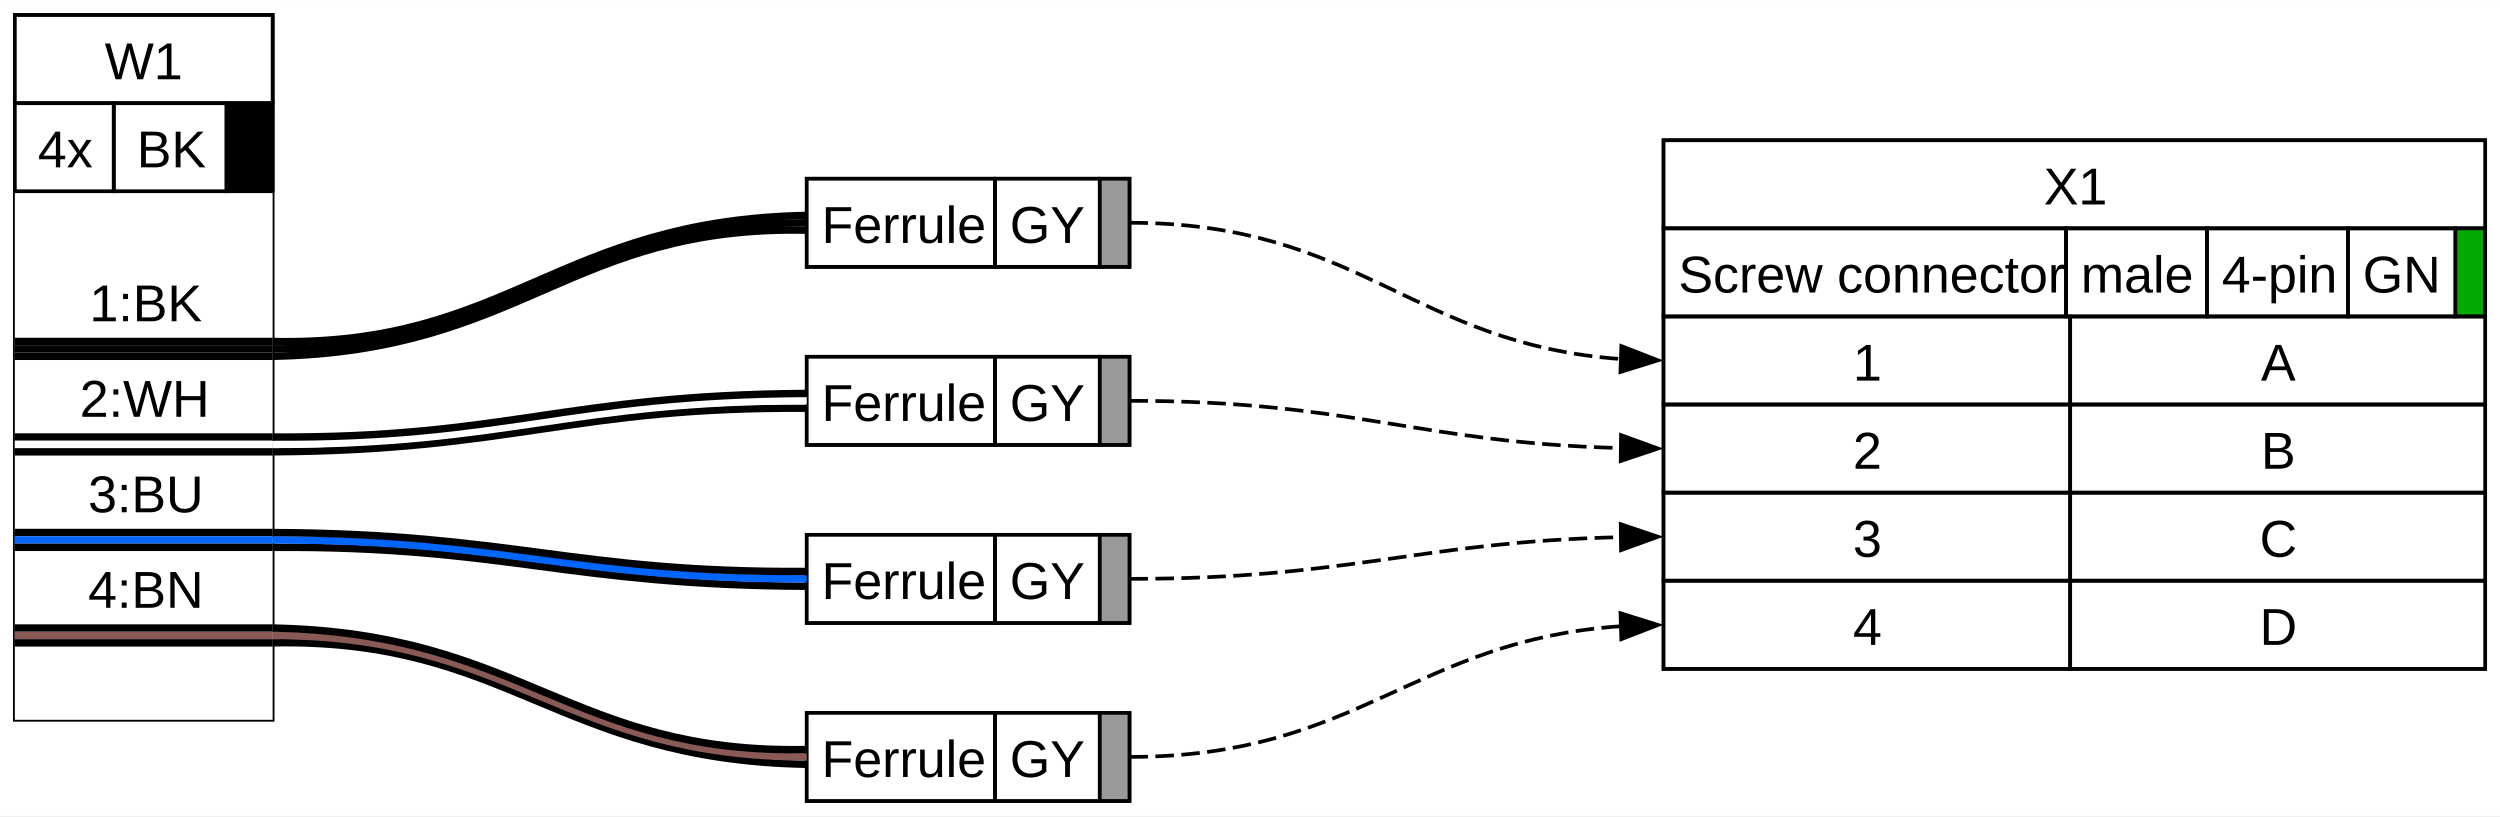
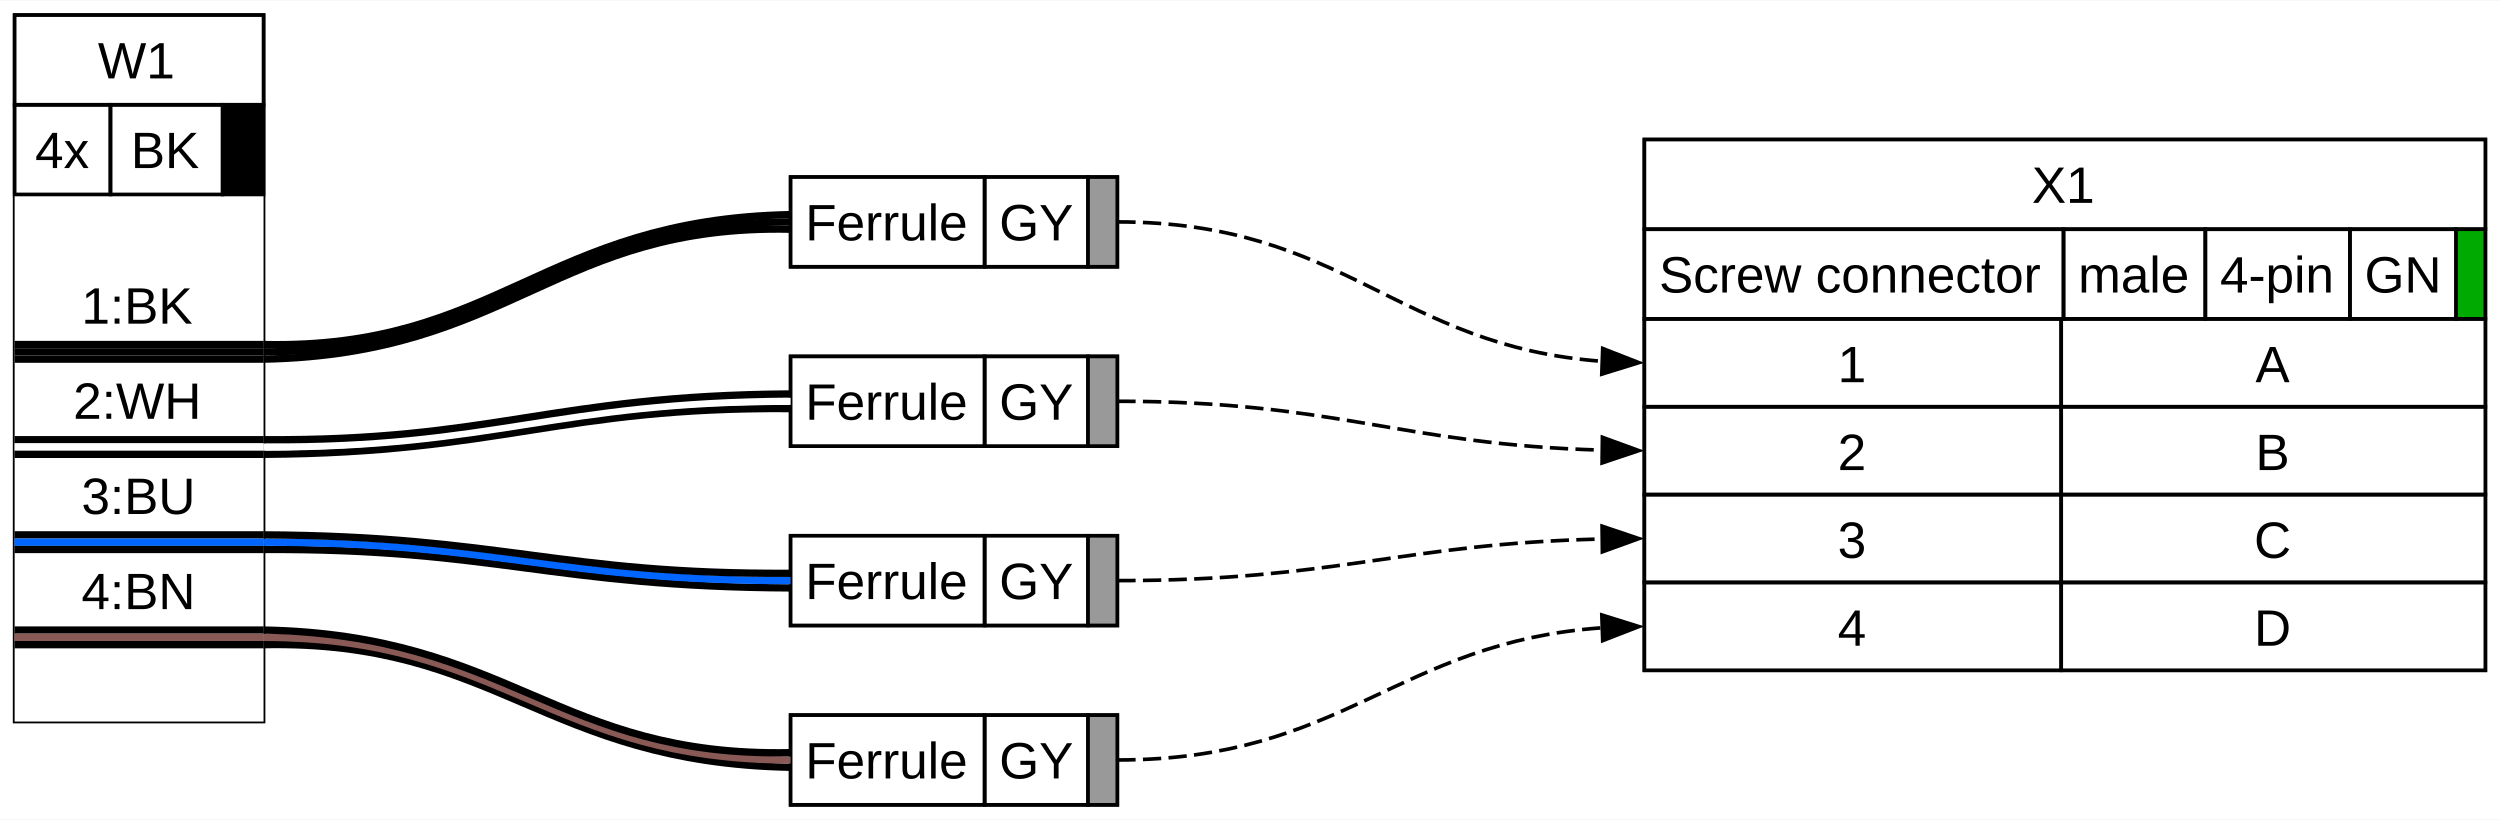
- <svg xmlns="http://www.w3.org/2000/svg" width="674pt" height="220pt" viewBox="0.00 0.00 674.00 219.88">
-   <g id="graph0" class="graph" transform="scale(1 1) rotate(0) translate(4 215.88)">
-     <polygon fill="#ffffff" stroke="none" points="-4,4 -4,-215.88 670,-215.88 670,4 -4,4" />
+ <svg xmlns="http://www.w3.org/2000/svg" width="683pt" height="224pt" viewBox="0.00 0.00 683.00 223.75">
+   <g id="graph0" class="graph" transform="scale(1 1) rotate(0) translate(4 219.75)">
+     <polygon fill="#ffffff" stroke="none" points="-4,4 -4,-219.75 679,-219.75 679,4 -4,4" />
    <g id="node1" class="node">
-       <polygon fill="#ffffff" stroke="black" points="300.5,-167.75 213.5,-167.75 213.5,-144 300.5,-144 300.5,-167.75" />
-       <polygon fill="#ffffff" stroke="none" points="213.5,-144 213.5,-167.75 300.5,-167.75 300.5,-144 213.5,-144" />
-       <polygon fill="none" stroke="black" points="213.5,-144 213.5,-167.75 264.25,-167.75 264.25,-144 213.5,-144" />
-       <text text-anchor="start" x="217.5" y="-150.45" font-family="arial" font-size="14.00">Ferrule</text>
-       <polygon fill="none" stroke="black" points="264.25,-144 264.25,-167.75 292.5,-167.75 292.5,-144 264.25,-144" />
-       <text text-anchor="start" x="268.25" y="-150.45" font-family="arial" font-size="14.00">GY</text>
-       <polygon fill="#999999" stroke="none" points="292.5,-144 292.5,-167.75 300.5,-167.75 300.5,-144 292.5,-144" />
-       <polygon fill="none" stroke="black" points="292.5,-144 292.5,-167.75 300.5,-167.75 300.5,-144 292.5,-144" />
+       <polygon fill="#ffffff" stroke="black" points="301.25,-171.5 212,-171.5 212,-147 301.25,-147 301.25,-171.5" />
+       <polygon fill="#ffffff" stroke="none" points="212,-147 212,-171.5 301.25,-171.5 301.25,-147 212,-147" />
+       <polygon fill="none" stroke="black" points="212,-147 212,-171.5 265,-171.5 265,-147 212,-147" />
+       <text text-anchor="start" x="216" y="-154.2" font-family="arial" font-size="14.00">Ferrule</text>
+       <polygon fill="none" stroke="black" points="265,-147 265,-171.5 293.25,-171.5 293.25,-147 265,-147" />
+       <text text-anchor="start" x="269" y="-154.2" font-family="arial" font-size="14.00">GY</text>
+       <polygon fill="#999999" stroke="none" points="293.25,-147 293.25,-171.5 301.25,-171.5 301.25,-147 293.25,-147" />
+       <polygon fill="none" stroke="black" points="293.25,-147 293.25,-171.5 301.25,-171.5 301.25,-147 293.25,-147" />
+     </g>
+     <g id="node2" class="node">
+       <polygon fill="#ffffff" stroke="black" points="675,-181.75 445.25,-181.75 445.25,-36.75 675,-36.75 675,-181.75" />
+       <polygon fill="#ffffff" stroke="none" points="445.25,-36.75 445.25,-181.75 675,-181.75 675,-36.75 445.25,-36.75" />
+       <polygon fill="none" stroke="black" points="445.25,-157.25 445.25,-181.75 675,-181.75 675,-157.25 445.25,-157.25" />
+       <text text-anchor="start" x="551.12" y="-164.45" font-family="arial" font-size="14.00">X1</text>
+       <polygon fill="none" stroke="black" points="445.25,-132.75 445.25,-157.25 559.75,-157.25 559.75,-132.75 445.25,-132.75" />
+       <text text-anchor="start" x="449.25" y="-139.95" font-family="arial" font-size="14.00">Screw connector</text>
+       <polygon fill="none" stroke="black" points="559.75,-132.75 559.75,-157.25 598.5,-157.25 598.5,-132.75 559.75,-132.75" />
+       <text text-anchor="start" x="563.75" y="-139.95" font-family="arial" font-size="14.00">male</text>
+       <polygon fill="none" stroke="black" points="598.5,-132.75 598.5,-157.25 638,-157.25 638,-132.75 598.5,-132.75" />
+       <text text-anchor="start" x="602.5" y="-139.95" font-family="arial" font-size="14.00">4-pin</text>
+       <polygon fill="none" stroke="black" points="638,-132.75 638,-157.25 667,-157.25 667,-132.75 638,-132.75" />
+       <text text-anchor="start" x="642" y="-139.95" font-family="arial" font-size="14.00">GN</text>
+       <polygon fill="#00aa00" stroke="none" points="667,-132.75 667,-157.25 675,-157.25 675,-132.75 667,-132.75" />
+       <polygon fill="none" stroke="black" points="667,-132.75 667,-157.25 675,-157.25 675,-132.75 667,-132.75" />
+       <polygon fill="none" stroke="black" points="445.25,-108.75 445.25,-132.75 559.12,-132.75 559.12,-108.75 445.25,-108.75" />
+       <text text-anchor="start" x="498.06" y="-115.45" font-family="arial" font-size="14.00">1</text>
+       <polygon fill="none" stroke="black" points="559.12,-108.75 559.12,-132.75 675,-132.75 675,-108.75 559.12,-108.75" />
+       <text text-anchor="start" x="612.19" y="-115.45" font-family="arial" font-size="14.00">A</text>
+       <polygon fill="none" stroke="black" points="445.25,-84.75 445.25,-108.75 559.12,-108.75 559.12,-84.75 445.25,-84.75" />
+       <text text-anchor="start" x="498.06" y="-91.45" font-family="arial" font-size="14.00">2</text>
+       <polygon fill="none" stroke="black" points="559.12,-84.75 559.12,-108.75 675,-108.75 675,-84.75 559.12,-84.75" />
+       <text text-anchor="start" x="612.19" y="-91.45" font-family="arial" font-size="14.00">B</text>
+       <polygon fill="none" stroke="black" points="445.25,-60.75 445.25,-84.75 559.12,-84.75 559.12,-60.75 445.25,-60.75" />
+       <text text-anchor="start" x="498.06" y="-67.45" font-family="arial" font-size="14.00">3</text>
+       <polygon fill="none" stroke="black" points="559.12,-60.75 559.12,-84.75 675,-84.75 675,-60.75 559.12,-60.75" />
+       <text text-anchor="start" x="611.81" y="-67.45" font-family="arial" font-size="14.00">C</text>
+       <polygon fill="none" stroke="black" points="445.25,-36.75 445.25,-60.75 559.12,-60.75 559.12,-36.75 445.25,-36.75" />
+       <text text-anchor="start" x="498.06" y="-43.45" font-family="arial" font-size="14.00">4</text>
+       <polygon fill="none" stroke="black" points="559.12,-36.75 559.12,-60.75 675,-60.75 675,-36.75 559.12,-36.75" />
+       <text text-anchor="start" x="611.81" y="-43.45" font-family="arial" font-size="14.00">D</text>
+     </g>
+     <g id="edge1" class="edge">
+       <path fill="none" stroke="#000000" stroke-dasharray="5,2" d="M301.25,-159.25C363.49,-159.25 377.4,-125.27 433.8,-121.16" />
+       <polygon fill="#000000" stroke="#000000" points="433.86,-124.66 443.73,-120.8 433.61,-117.66 433.86,-124.66" />
+     </g>
+     <g id="node3" class="node">
+       <polygon fill="#ffffff" stroke="black" points="301.25,-122.5 212,-122.5 212,-98 301.25,-98 301.25,-122.5" />
+       <polygon fill="#ffffff" stroke="none" points="212,-98 212,-122.5 301.25,-122.5 301.25,-98 212,-98" />
+       <polygon fill="none" stroke="black" points="212,-98 212,-122.5 265,-122.5 265,-98 212,-98" />
+       <text text-anchor="start" x="216" y="-105.2" font-family="arial" font-size="14.00">Ferrule</text>
+       <polygon fill="none" stroke="black" points="265,-98 265,-122.5 293.25,-122.5 293.25,-98 265,-98" />
+       <text text-anchor="start" x="269" y="-105.2" font-family="arial" font-size="14.00">GY</text>
+       <polygon fill="#999999" stroke="none" points="293.25,-98 293.25,-122.5 301.25,-122.5 301.25,-98 293.25,-98" />
+       <polygon fill="none" stroke="black" points="293.25,-98 293.25,-122.5 301.25,-122.5 301.25,-98 293.25,-98" />
+     </g>
+     <g id="edge2" class="edge">
+       <path fill="none" stroke="#000000" stroke-dasharray="5,2" d="M301.25,-110.25C361.51,-110.25 378.84,-98.39 433.75,-96.9" />
+       <polygon fill="#000000" stroke="#000000" points="433.78,-100.4 443.73,-96.77 433.69,-93.4 433.78,-100.4" />
+     </g>
+     <g id="node4" class="node">
+       <polygon fill="#ffffff" stroke="black" points="301.25,-73.5 212,-73.5 212,-49 301.25,-49 301.25,-73.5" />
+       <polygon fill="#ffffff" stroke="none" points="212,-49 212,-73.5 301.25,-73.5 301.25,-49 212,-49" />
+       <polygon fill="none" stroke="black" points="212,-49 212,-73.5 265,-73.5 265,-49 212,-49" />
+       <text text-anchor="start" x="216" y="-56.2" font-family="arial" font-size="14.00">Ferrule</text>
+       <polygon fill="none" stroke="black" points="265,-49 265,-73.5 293.25,-73.5 293.25,-49 265,-49" />
+       <text text-anchor="start" x="269" y="-56.2" font-family="arial" font-size="14.00">GY</text>
+       <polygon fill="#999999" stroke="none" points="293.25,-49 293.25,-73.5 301.25,-73.5 301.25,-49 293.25,-49" />
+       <polygon fill="none" stroke="black" points="293.25,-49 293.25,-73.5 301.25,-73.5 301.25,-49 293.25,-49" />
+     </g>
+     <g id="edge3" class="edge">
+       <path fill="none" stroke="#000000" stroke-dasharray="5,2" d="M301.25,-61.25C361.44,-61.25 378.9,-71.36 433.75,-72.62" />
+       <polygon fill="#000000" stroke="#000000" points="433.69,-76.12 443.73,-72.73 433.77,-69.12 433.69,-76.12" />
    </g>
    <g id="node5" class="node">
-       <polygon fill="#ffffff" stroke="black" points="666,-178.12 444.5,-178.12 444.5,-35.62 666,-35.62 666,-178.12" />
-       <polygon fill="#ffffff" stroke="none" points="444.5,-35.62 444.5,-178.12 666,-178.12 666,-35.62 444.5,-35.62" />
-       <polygon fill="none" stroke="black" points="444.5,-154.38 444.5,-178.12 666,-178.12 666,-154.38 444.5,-154.38" />
-       <text text-anchor="start" x="547" y="-160.82" font-family="arial" font-size="14.00">X1</text>
-       <polygon fill="none" stroke="black" points="444.5,-130.62 444.5,-154.38 553,-154.38 553,-130.62 444.5,-130.62" />
-       <text text-anchor="start" x="448.5" y="-137.07" font-family="arial" font-size="14.00">Screw connector</text>
-       <polygon fill="none" stroke="black" points="553,-130.62 553,-154.38 591,-154.38 591,-130.62 553,-130.62" />
-       <text text-anchor="start" x="557" y="-137.07" font-family="arial" font-size="14.00">male</text>
-       <polygon fill="none" stroke="black" points="591,-130.62 591,-154.38 629,-154.38 629,-130.62 591,-130.62" />
-       <text text-anchor="start" x="595" y="-137.07" font-family="arial" font-size="14.00">4-pin</text>
-       <polygon fill="none" stroke="black" points="629,-130.62 629,-154.38 658,-154.38 658,-130.62 629,-130.62" />
-       <text text-anchor="start" x="633" y="-137.07" font-family="arial" font-size="14.00">GN</text>
-       <polygon fill="#00aa00" stroke="none" points="658,-130.62 658,-154.38 666,-154.38 666,-130.62 658,-130.62" />
-       <polygon fill="none" stroke="black" points="658,-130.62 658,-154.38 666,-154.38 666,-130.62 658,-130.62" />
-       <polygon fill="none" stroke="black" points="444.5,-106.88 444.5,-130.62 554.12,-130.62 554.12,-106.88 444.5,-106.88" />
-       <text text-anchor="start" x="495.56" y="-113.33" font-family="arial" font-size="14.00">1</text>
-       <polygon fill="none" stroke="black" points="554.12,-106.88 554.12,-130.62 666,-130.62 666,-106.88 554.12,-106.88" />
-       <text text-anchor="start" x="605.56" y="-113.33" font-family="arial" font-size="14.00">A</text>
-       <polygon fill="none" stroke="black" points="444.5,-83.12 444.5,-106.88 554.12,-106.88 554.12,-83.12 444.5,-83.12" />
-       <text text-anchor="start" x="495.56" y="-89.58" font-family="arial" font-size="14.00">2</text>
-       <polygon fill="none" stroke="black" points="554.12,-83.12 554.12,-106.88 666,-106.88 666,-83.12 554.12,-83.12" />
-       <text text-anchor="start" x="605.56" y="-89.58" font-family="arial" font-size="14.00">B</text>
-       <polygon fill="none" stroke="black" points="444.5,-59.38 444.5,-83.12 554.12,-83.12 554.12,-59.38 444.5,-59.38" />
-       <text text-anchor="start" x="495.56" y="-65.83" font-family="arial" font-size="14.00">3</text>
-       <polygon fill="none" stroke="black" points="554.12,-59.38 554.12,-83.12 666,-83.12 666,-59.38 554.12,-59.38" />
-       <text text-anchor="start" x="605.19" y="-65.83" font-family="arial" font-size="14.00">C</text>
-       <polygon fill="none" stroke="black" points="444.5,-35.62 444.5,-59.38 554.12,-59.38 554.12,-35.62 444.5,-35.62" />
-       <text text-anchor="start" x="495.56" y="-42.08" font-family="arial" font-size="14.00">4</text>
-       <polygon fill="none" stroke="black" points="554.12,-35.62 554.12,-59.38 666,-59.38 666,-35.62 554.12,-35.62" />
-       <text text-anchor="start" x="605.19" y="-42.08" font-family="arial" font-size="14.00">D</text>
+       <polygon fill="#ffffff" stroke="black" points="301.25,-24.5 212,-24.5 212,0 301.25,0 301.25,-24.5" />
+       <polygon fill="#ffffff" stroke="none" points="212,0 212,-24.5 301.25,-24.5 301.25,0 212,0" />
+       <polygon fill="none" stroke="black" points="212,0 212,-24.5 265,-24.5 265,0 212,0" />
+       <text text-anchor="start" x="216" y="-7.2" font-family="arial" font-size="14.00">Ferrule</text>
+       <polygon fill="none" stroke="black" points="265,0 265,-24.5 293.25,-24.5 293.25,0 265,0" />
+       <text text-anchor="start" x="269" y="-7.2" font-family="arial" font-size="14.00">GY</text>
+       <polygon fill="#999999" stroke="none" points="293.25,0 293.25,-24.5 301.25,-24.5 301.25,0 293.25,0" />
+       <polygon fill="none" stroke="black" points="293.25,0 293.25,-24.5 301.25,-24.5 301.25,0 293.25,0" />
+     </g>
+     <g id="edge4" class="edge">
+       <path fill="none" stroke="#000000" stroke-dasharray="5,2" d="M301.25,-12.25C363.27,-12.25 377.58,-44.46 433.82,-48.37" />
+       <polygon fill="#000000" stroke="#000000" points="433.62,-51.86 443.73,-48.7 433.86,-44.86 433.62,-51.86" />
+     </g>
+     <g id="node6" class="node">
+       <polygon fill="#ffffff" stroke="black" points="68,-215.75 0,-215.75 0,-22.75 68,-22.75 68,-215.75" />
+       <polygon fill="#ffffff" stroke="none" points="0,-22.75 0,-215.75 68,-215.75 68,-22.75 0,-22.75" />
+       <polygon fill="none" stroke="black" points="0,-191.25 0,-215.75 68,-215.75 68,-191.25 0,-191.25" />
+       <text text-anchor="start" x="22.75" y="-198.45" font-family="arial" font-size="14.00">W1</text>
+       <polygon fill="none" stroke="black" points="0,-166.75 0,-191.25 26.17,-191.25 26.17,-166.75 0,-166.75" />
+       <text text-anchor="start" x="5.58" y="-173.95" font-family="arial" font-size="14.00">4x</text>
+       <polygon fill="none" stroke="black" points="26.17,-166.75 26.17,-191.25 56.83,-191.25 56.83,-166.75 26.17,-166.75" />
+       <text text-anchor="start" x="31.75" y="-173.95" font-family="arial" font-size="14.00">BK</text>
+       <polygon fill="#000000" stroke="none" points="56.83,-166.75 56.83,-191.25 68,-191.25 68,-166.75 56.83,-166.75" />
+       <polygon fill="none" stroke="black" points="56.83,-166.75 56.83,-191.25 68,-191.25 68,-166.75 56.83,-166.75" />
+       <text text-anchor="start" x="1.63" y="-151.45" font-family="arial" font-size="14.00"> </text>
+       <text text-anchor="start" x="1.63" y="-131.45" font-family="arial" font-size="14.00"> </text>
+       <text text-anchor="start" x="8.63" y="-131.45" font-family="arial" font-size="14.00"> </text>
+       <text text-anchor="start" x="18.25" y="-131.45" font-family="arial" font-size="14.00">1:BK</text>
+       <text text-anchor="start" x="55.63" y="-131.45" font-family="arial" font-size="14.00"> </text>
+       <text text-anchor="start" x="62.62" y="-131.45" font-family="arial" font-size="14.00"> </text>
+       <text text-anchor="start" x="1.63" y="-105.45" font-family="arial" font-size="14.00"> </text>
+       <text text-anchor="start" x="8.63" y="-105.45" font-family="arial" font-size="14.00"> </text>
+       <text text-anchor="start" x="16" y="-105.45" font-family="arial" font-size="14.00">2:WH</text>
+       <text text-anchor="start" x="55.63" y="-105.45" font-family="arial" font-size="14.00"> </text>
+       <text text-anchor="start" x="62.62" y="-105.45" font-family="arial" font-size="14.00"> </text>
+       <text text-anchor="start" x="1.63" y="-79.45" font-family="arial" font-size="14.00"> </text>
+       <text text-anchor="start" x="8.63" y="-79.45" font-family="arial" font-size="14.00"> </text>
+       <text text-anchor="start" x="18.25" y="-79.45" font-family="arial" font-size="14.00">3:BU</text>
+       <text text-anchor="start" x="55.63" y="-79.45" font-family="arial" font-size="14.00"> </text>
+       <text text-anchor="start" x="62.62" y="-79.45" font-family="arial" font-size="14.00"> </text>
+       <text text-anchor="start" x="1.63" y="-53.45" font-family="arial" font-size="14.00"> </text>
+       <text text-anchor="start" x="8.63" y="-53.45" font-family="arial" font-size="14.00"> </text>
+       <text text-anchor="start" x="18.25" y="-53.45" font-family="arial" font-size="14.00">4:BN</text>
+       <text text-anchor="start" x="55.63" y="-53.45" font-family="arial" font-size="14.00"> </text>
+       <text text-anchor="start" x="62.62" y="-53.45" font-family="arial" font-size="14.00"> </text>
+       <text text-anchor="start" x="1.63" y="-27.45" font-family="arial" font-size="14.00"> </text>
    </g>
    <g id="edge5" class="edge">
-       <path fill="none" stroke="#000000" stroke-dasharray="5,2" d="M300.5,-155.88C362.59,-155.88 376.78,-123.11 433.07,-119.14" />
-       <polygon fill="#000000" stroke="#000000" points="433.11,-122.64 442.99,-118.8 432.87,-115.65 433.11,-122.64" />
-     </g>
-     <g id="node2" class="node">
-       <polygon fill="#ffffff" stroke="black" points="300.5,-119.75 213.5,-119.75 213.5,-96 300.5,-96 300.5,-119.75" />
-       <polygon fill="#ffffff" stroke="none" points="213.5,-96 213.5,-119.75 300.5,-119.75 300.5,-96 213.5,-96" />
-       <polygon fill="none" stroke="black" points="213.5,-96 213.5,-119.75 264.25,-119.75 264.25,-96 213.5,-96" />
-       <text text-anchor="start" x="217.5" y="-102.45" font-family="arial" font-size="14.00">Ferrule</text>
-       <polygon fill="none" stroke="black" points="264.25,-96 264.25,-119.75 292.5,-119.75 292.5,-96 264.25,-96" />
-       <text text-anchor="start" x="268.25" y="-102.45" font-family="arial" font-size="14.00">GY</text>
-       <polygon fill="#999999" stroke="none" points="292.5,-96 292.5,-119.75 300.5,-119.75 300.5,-96 292.5,-96" />
-       <polygon fill="none" stroke="black" points="292.5,-96 292.5,-119.75 300.5,-119.75 300.5,-96 292.5,-96" />
+       <path fill="none" stroke="#000000" stroke-width="2" d="M68,-121.75C135.81,-123.1 147.98,-158.6 212,-157.25" />
+       <path fill="none" stroke="#000000" stroke-width="2" d="M68,-123.75C133.92,-123.75 146.09,-159.25 212,-159.25" />
+       <path fill="none" stroke="#000000" stroke-width="2" d="M68,-125.75C132.02,-124.4 144.19,-159.9 212,-161.25" />
    </g>
    <g id="edge6" class="edge">
-       <path fill="none" stroke="#000000" stroke-dasharray="5,2" d="M300.5,-107.88C360.74,-107.88 378.12,-96.56 433,-95.14" />
-       <polygon fill="#000000" stroke="#000000" points="433.03,-98.64 442.99,-95.02 432.94,-91.65 433.03,-98.64" />
-     </g>
-     <g id="node3" class="node">
-       <polygon fill="#ffffff" stroke="black" points="300.5,-71.75 213.5,-71.75 213.5,-48 300.5,-48 300.5,-71.75" />
-       <polygon fill="#ffffff" stroke="none" points="213.5,-48 213.5,-71.75 300.5,-71.75 300.5,-48 213.5,-48" />
-       <polygon fill="none" stroke="black" points="213.5,-48 213.5,-71.75 264.25,-71.75 264.25,-48 213.5,-48" />
-       <text text-anchor="start" x="217.5" y="-54.45" font-family="arial" font-size="14.00">Ferrule</text>
-       <polygon fill="none" stroke="black" points="264.25,-48 264.25,-71.75 292.5,-71.75 292.5,-48 264.25,-48" />
-       <text text-anchor="start" x="268.25" y="-54.45" font-family="arial" font-size="14.00">GY</text>
-       <polygon fill="#999999" stroke="none" points="292.5,-48 292.5,-71.75 300.5,-71.75 300.5,-48 292.5,-48" />
-       <polygon fill="none" stroke="black" points="292.5,-48 292.5,-71.75 300.5,-71.75 300.5,-48 292.5,-48" />
+       <path fill="none" stroke="#000000" stroke-width="2" d="M68,-95.75C133.5,-96.19 149.01,-108.69 212,-108.25" />
+       <path fill="none" stroke="#ffffff" stroke-width="2" d="M68,-97.75C132.25,-97.75 147.76,-110.25 212,-110.25" />
+       <path fill="none" stroke="#000000" stroke-width="2" d="M68,-99.75C130.99,-99.31 146.5,-111.81 212,-112.25" />
    </g>
    <g id="edge7" class="edge">
-       <path fill="none" stroke="#000000" stroke-dasharray="5,2" d="M300.5,-59.88C360.69,-59.88 378.16,-69.87 433.01,-71.12" />
-       <polygon fill="#000000" stroke="#000000" points="432.95,-74.62 442.99,-71.23 433.03,-67.62 432.95,-74.62" />
-     </g>
-     <g id="node4" class="node">
-       <polygon fill="#ffffff" stroke="black" points="300.5,-23.75 213.5,-23.75 213.5,0 300.5,0 300.5,-23.75" />
-       <polygon fill="#ffffff" stroke="none" points="213.5,0 213.5,-23.75 300.5,-23.75 300.5,0 213.5,0" />
-       <polygon fill="none" stroke="black" points="213.5,0 213.5,-23.75 264.25,-23.75 264.25,0 213.5,0" />
-       <text text-anchor="start" x="217.5" y="-6.45" font-family="arial" font-size="14.00">Ferrule</text>
-       <polygon fill="none" stroke="black" points="264.25,0 264.25,-23.75 292.5,-23.75 292.5,0 264.25,0" />
-       <text text-anchor="start" x="268.25" y="-6.45" font-family="arial" font-size="14.00">GY</text>
-       <polygon fill="#999999" stroke="none" points="292.5,0 292.5,-23.75 300.5,-23.75 300.5,0 292.5,0" />
-       <polygon fill="none" stroke="black" points="292.5,0 292.5,-23.75 300.5,-23.75 300.5,0 292.5,0" />
+       <path fill="none" stroke="#000000" stroke-width="2" d="M68,-69.75C131.05,-70.09 146.71,-59.59 212,-59.25" />
+       <path fill="none" stroke="#0066ff" stroke-width="2" d="M68,-71.75C132.17,-71.75 147.83,-61.25 212,-61.25" />
+       <path fill="none" stroke="#000000" stroke-width="2" d="M68,-73.75C133.28,-73.41 148.94,-62.91 212,-63.25" />
    </g>
    <g id="edge8" class="edge">
-       <path fill="none" stroke="#000000" stroke-dasharray="5,2" d="M300.5,-11.88C362.44,-11.88 376.9,-43.32 433.09,-47.12" />
-       <polygon fill="#000000" stroke="#000000" points="432.88,-50.62 442.99,-47.45 433.11,-43.62 432.88,-50.62" />
+       <path fill="none" stroke="#000000" stroke-width="2" d="M68,-43.75C131.83,-45.05 144.42,-11.55 212,-10.25" />
+       <path fill="none" stroke="#895956" stroke-width="2" d="M68,-45.75C133.7,-45.75 146.29,-12.25 212,-12.25" />
+       <path fill="none" stroke="#000000" stroke-width="2" d="M68,-47.75C135.58,-46.45 148.17,-12.95 212,-14.25" />
    </g>
-     <g id="node6" class="node">
-       <polygon fill="#ffffff" stroke="black" points="69.5,-211.88 0,-211.88 0,-21.88 69.5,-21.88 69.5,-211.88" />
-       <polygon fill="#ffffff" stroke="none" points="0,-21.88 0,-211.88 69.5,-211.88 69.5,-21.88 0,-21.88" />
-       <polygon fill="none" stroke="black" points="0,-188.12 0,-211.88 69.5,-211.88 69.5,-188.12 0,-188.12" />
-       <text text-anchor="start" x="24.25" y="-194.57" font-family="arial" font-size="14.00">W1</text>
-       <polygon fill="none" stroke="black" points="0,-164.38 0,-188.12 26.67,-188.12 26.67,-164.38 0,-164.38" />
-       <text text-anchor="start" x="6.21" y="-170.82" font-family="arial" font-size="14.00">4x</text>
-       <polygon fill="none" stroke="black" points="26.67,-164.38 26.67,-188.12 57.08,-188.12 57.08,-164.38 26.67,-164.38" />
-       <text text-anchor="start" x="32.88" y="-170.82" font-family="arial" font-size="14.00">BK</text>
-       <polygon fill="#000000" stroke="none" points="57.08,-164.38 57.08,-188.12 69.5,-188.12 69.5,-164.38 57.08,-164.38" />
-       <polygon fill="none" stroke="black" points="57.08,-164.38 57.08,-188.12 69.5,-188.12 69.5,-164.38 57.08,-164.38" />
-       <text text-anchor="start" x="2" y="-149.07" font-family="arial" font-size="14.00"> </text>
-       <text text-anchor="start" x="2" y="-129.32" font-family="arial" font-size="14.00"> </text>
-       <text text-anchor="start" x="9.75" y="-129.32" font-family="arial" font-size="14.00"> </text>
-       <text text-anchor="start" x="20.12" y="-129.32" font-family="arial" font-size="14.00">1:BK</text>
-       <text text-anchor="start" x="56" y="-129.32" font-family="arial" font-size="14.00"> </text>
-       <text text-anchor="start" x="63.75" y="-129.32" font-family="arial" font-size="14.00"> </text>
-       <polygon fill="#000000" stroke="none" points="0,-122.88 0,-124.88 69.5,-124.88 69.5,-122.88 0,-122.88" />
-       <polygon fill="#000000" stroke="none" points="0,-120.88 0,-122.88 69.5,-122.88 69.5,-120.88 0,-120.88" />
-       <polygon fill="#000000" stroke="none" points="0,-118.88 0,-120.88 69.5,-120.88 69.5,-118.88 0,-118.88" />
-       <text text-anchor="start" x="2" y="-103.58" font-family="arial" font-size="14.00"> </text>
-       <text text-anchor="start" x="9.75" y="-103.58" font-family="arial" font-size="14.00"> </text>
-       <text text-anchor="start" x="17.5" y="-103.58" font-family="arial" font-size="14.00">2:WH</text>
-       <text text-anchor="start" x="56" y="-103.58" font-family="arial" font-size="14.00"> </text>
-       <text text-anchor="start" x="63.75" y="-103.58" font-family="arial" font-size="14.00"> </text>
-       <polygon fill="#000000" stroke="none" points="0,-97.12 0,-99.12 69.5,-99.12 69.5,-97.12 0,-97.12" />
-       <polygon fill="#ffffff" stroke="none" points="0,-95.12 0,-97.12 69.5,-97.12 69.5,-95.12 0,-95.12" />
-       <polygon fill="#000000" stroke="none" points="0,-93.12 0,-95.12 69.5,-95.12 69.5,-93.12 0,-93.12" />
-       <text text-anchor="start" x="2" y="-77.83" font-family="arial" font-size="14.00"> </text>
-       <text text-anchor="start" x="9.75" y="-77.83" font-family="arial" font-size="14.00"> </text>
-       <text text-anchor="start" x="19.75" y="-77.83" font-family="arial" font-size="14.00">3:BU</text>
-       <text text-anchor="start" x="56" y="-77.83" font-family="arial" font-size="14.00"> </text>
-       <text text-anchor="start" x="63.75" y="-77.83" font-family="arial" font-size="14.00"> </text>
-       <polygon fill="#000000" stroke="none" points="0,-71.38 0,-73.38 69.5,-73.38 69.5,-71.38 0,-71.38" />
-       <polygon fill="#0066ff" stroke="none" points="0,-69.38 0,-71.38 69.5,-71.38 69.5,-69.38 0,-69.38" />
-       <polygon fill="#000000" stroke="none" points="0,-67.38 0,-69.38 69.5,-69.38 69.5,-67.38 0,-67.38" />
-       <text text-anchor="start" x="2" y="-52.08" font-family="arial" font-size="14.00"> </text>
-       <text text-anchor="start" x="9.75" y="-52.08" font-family="arial" font-size="14.00"> </text>
-       <text text-anchor="start" x="19.75" y="-52.08" font-family="arial" font-size="14.00">4:BN</text>
-       <text text-anchor="start" x="56" y="-52.08" font-family="arial" font-size="14.00"> </text>
-       <text text-anchor="start" x="63.75" y="-52.08" font-family="arial" font-size="14.00"> </text>
-       <polygon fill="#000000" stroke="none" points="0,-45.62 0,-47.62 69.5,-47.62 69.5,-45.62 0,-45.62" />
-       <polygon fill="#895956" stroke="none" points="0,-43.62 0,-45.62 69.5,-45.62 69.5,-43.62 0,-43.62" />
-       <polygon fill="#000000" stroke="none" points="0,-41.62 0,-43.62 69.5,-43.62 69.5,-41.62 0,-41.62" />
-       <text text-anchor="start" x="2" y="-26.32" font-family="arial" font-size="14.00"> </text>
+     <g id="edge9" class="edge">
+       <path fill="none" stroke="#000000" stroke-width="2" d="M68,-125.75C45.33,-125.75 22.66,-125.75 0,-125.75" />
+       <path fill="none" stroke="#000000" stroke-width="2" d="M68,-123.75C45.33,-123.75 22.66,-123.75 0,-123.75" />
+       <path fill="none" stroke="#000000" stroke-width="2" d="M68,-121.75C45.33,-121.75 22.66,-121.75 0,-121.75" />
    </g>
-     <g id="edge1" class="edge">
-       <path fill="none" stroke="#000000" stroke-width="2" d="M69.5,-119.88C137.14,-121.19 149.62,-155.19 213.5,-153.88" />
-       <path fill="none" stroke="#000000" stroke-width="2" d="M69.5,-121.88C135.26,-121.88 147.74,-155.87 213.5,-155.87" />
-       <path fill="none" stroke="#000000" stroke-width="2" d="M69.5,-123.87C133.38,-122.56 145.86,-156.56 213.5,-157.87" />
+     <g id="edge10" class="edge">
+       <path fill="none" stroke="#000000" stroke-width="2" d="M68,-99.75C45.33,-99.75 22.66,-99.75 0,-99.75" />
+       <path fill="none" stroke="#ffffff" stroke-width="2" d="M68,-97.75C45.33,-97.75 22.66,-97.75 0,-97.75" />
+       <path fill="none" stroke="#000000" stroke-width="2" d="M68,-95.75C45.33,-95.75 22.66,-95.75 0,-95.75" />
    </g>
-     <g id="edge2" class="edge">
-       <path fill="none" stroke="#000000" stroke-width="2" d="M69.5,-94.13C134.92,-94.53 150.49,-106.28 213.5,-105.88" />
-       <path fill="none" stroke="#ffffff" stroke-width="2" d="M69.5,-96.12C133.71,-96.12 149.29,-107.88 213.5,-107.88" />
-       <path fill="none" stroke="#000000" stroke-width="2" d="M69.5,-98.12C132.51,-97.72 148.08,-109.47 213.5,-109.87" />
+     <g id="edge11" class="edge">
+       <path fill="none" stroke="#000000" stroke-width="2" d="M68,-73.75C45.33,-73.75 22.66,-73.75 0,-73.75" />
+       <path fill="none" stroke="#0066ff" stroke-width="2" d="M68,-71.75C45.33,-71.75 22.66,-71.75 0,-71.75" />
+       <path fill="none" stroke="#000000" stroke-width="2" d="M68,-69.75C45.33,-69.75 22.66,-69.75 0,-69.75" />
    </g>
-     <g id="edge3" class="edge">
-       <path fill="none" stroke="#000000" stroke-width="2" d="M69.5,-68.38C132.56,-68.71 148.22,-58.21 213.5,-57.88" />
-       <path fill="none" stroke="#0066ff" stroke-width="2" d="M69.5,-70.38C133.67,-70.38 149.33,-59.88 213.5,-59.88" />
-       <path fill="none" stroke="#000000" stroke-width="2" d="M69.5,-72.37C134.78,-72.04 150.44,-61.54 213.5,-61.87" />
-     </g>
-     <g id="edge4" class="edge">
-       <path fill="none" stroke="#000000" stroke-width="2" d="M69.5,-42.63C133.27,-43.9 146,-11.15 213.5,-9.88" />
-       <path fill="none" stroke="#895956" stroke-width="2" d="M69.5,-44.62C135.13,-44.63 147.87,-11.88 213.5,-11.88" />
-       <path fill="none" stroke="#000000" stroke-width="2" d="M69.5,-46.62C137,-45.35 149.73,-12.6 213.5,-13.87" />
+     <g id="edge12" class="edge">
+       <path fill="none" stroke="#000000" stroke-width="2" d="M68,-47.75C45.33,-47.75 22.66,-47.75 0,-47.75" />
+       <path fill="none" stroke="#895956" stroke-width="2" d="M68,-45.75C45.33,-45.75 22.66,-45.75 0,-45.75" />
+       <path fill="none" stroke="#000000" stroke-width="2" d="M68,-43.75C45.33,-43.75 22.66,-43.75 0,-43.75" />
    </g>
  </g>
</svg>
